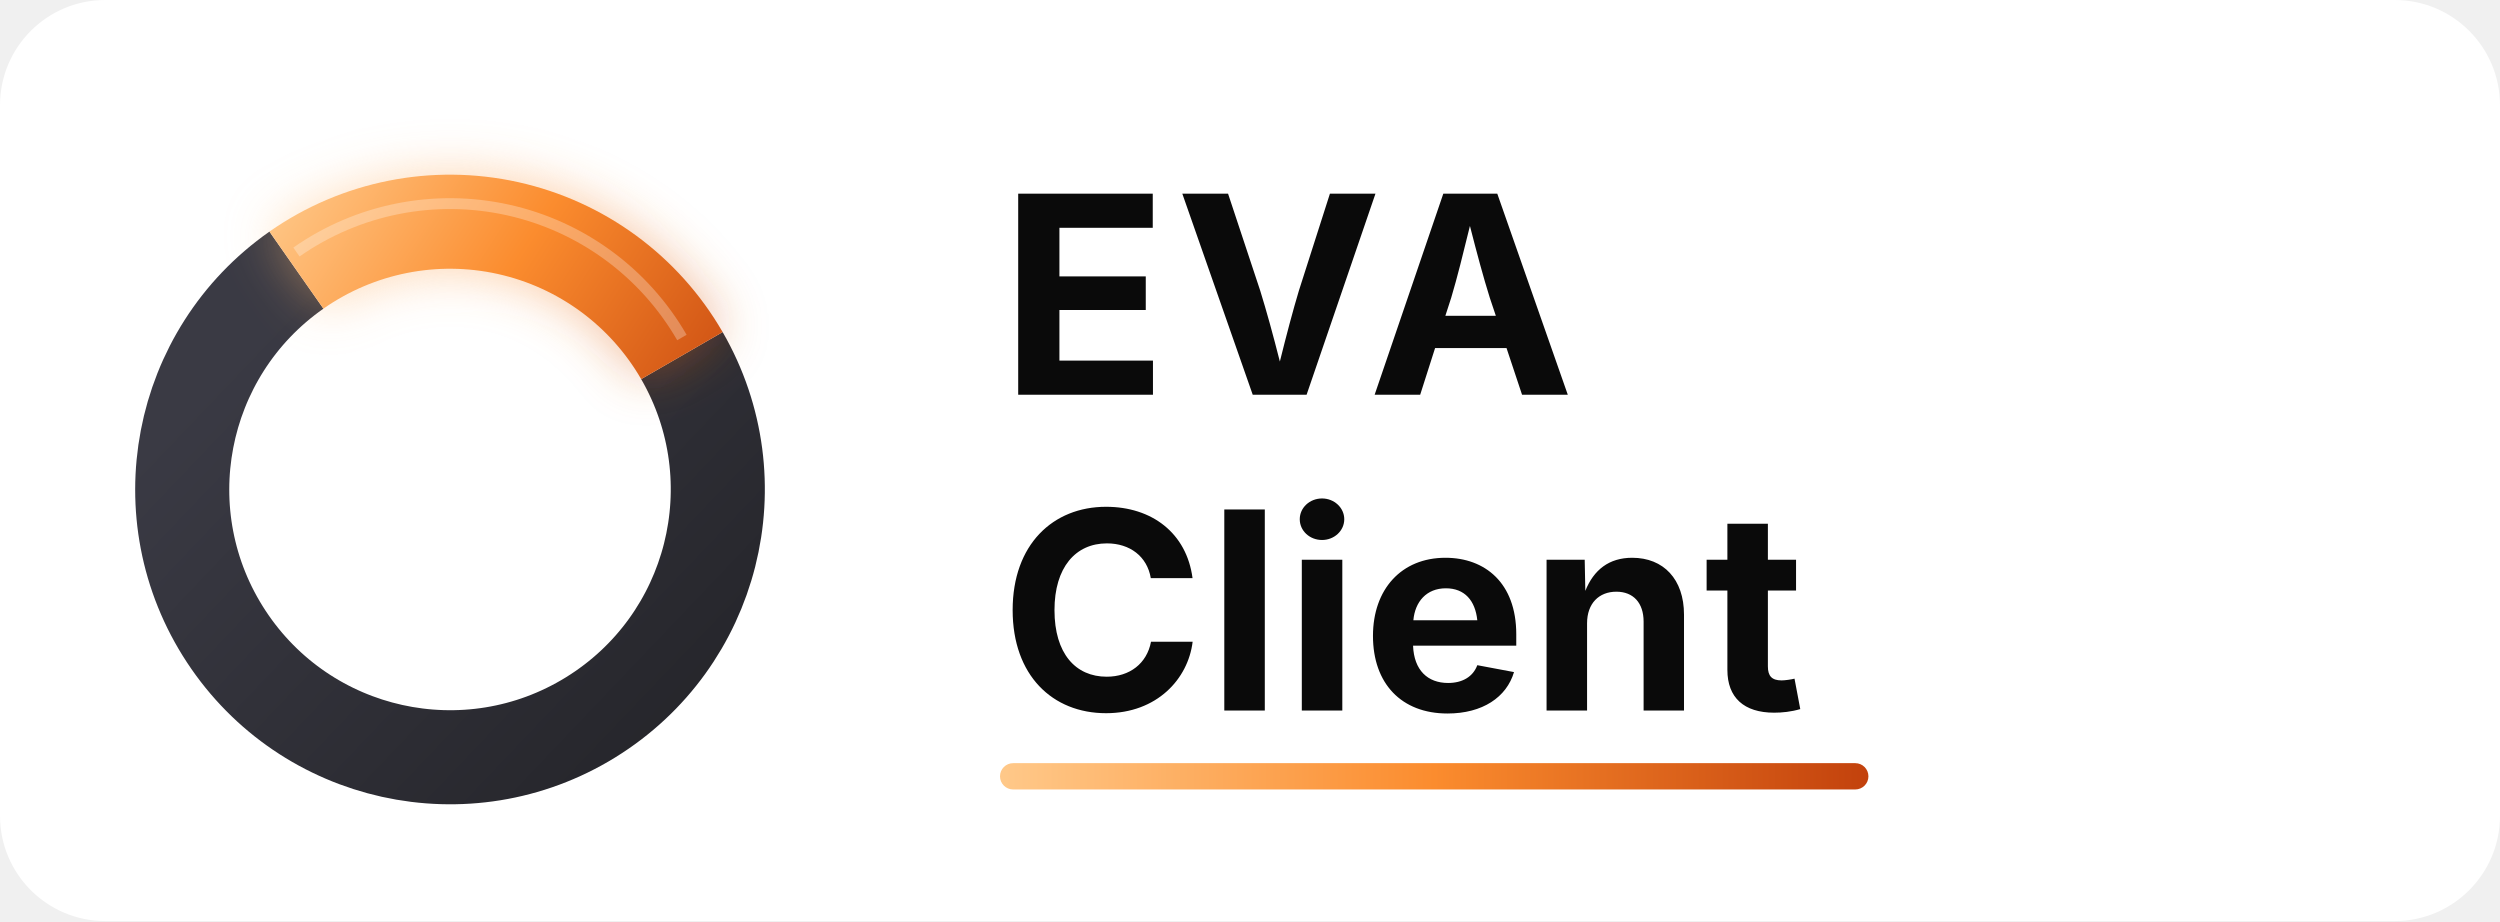
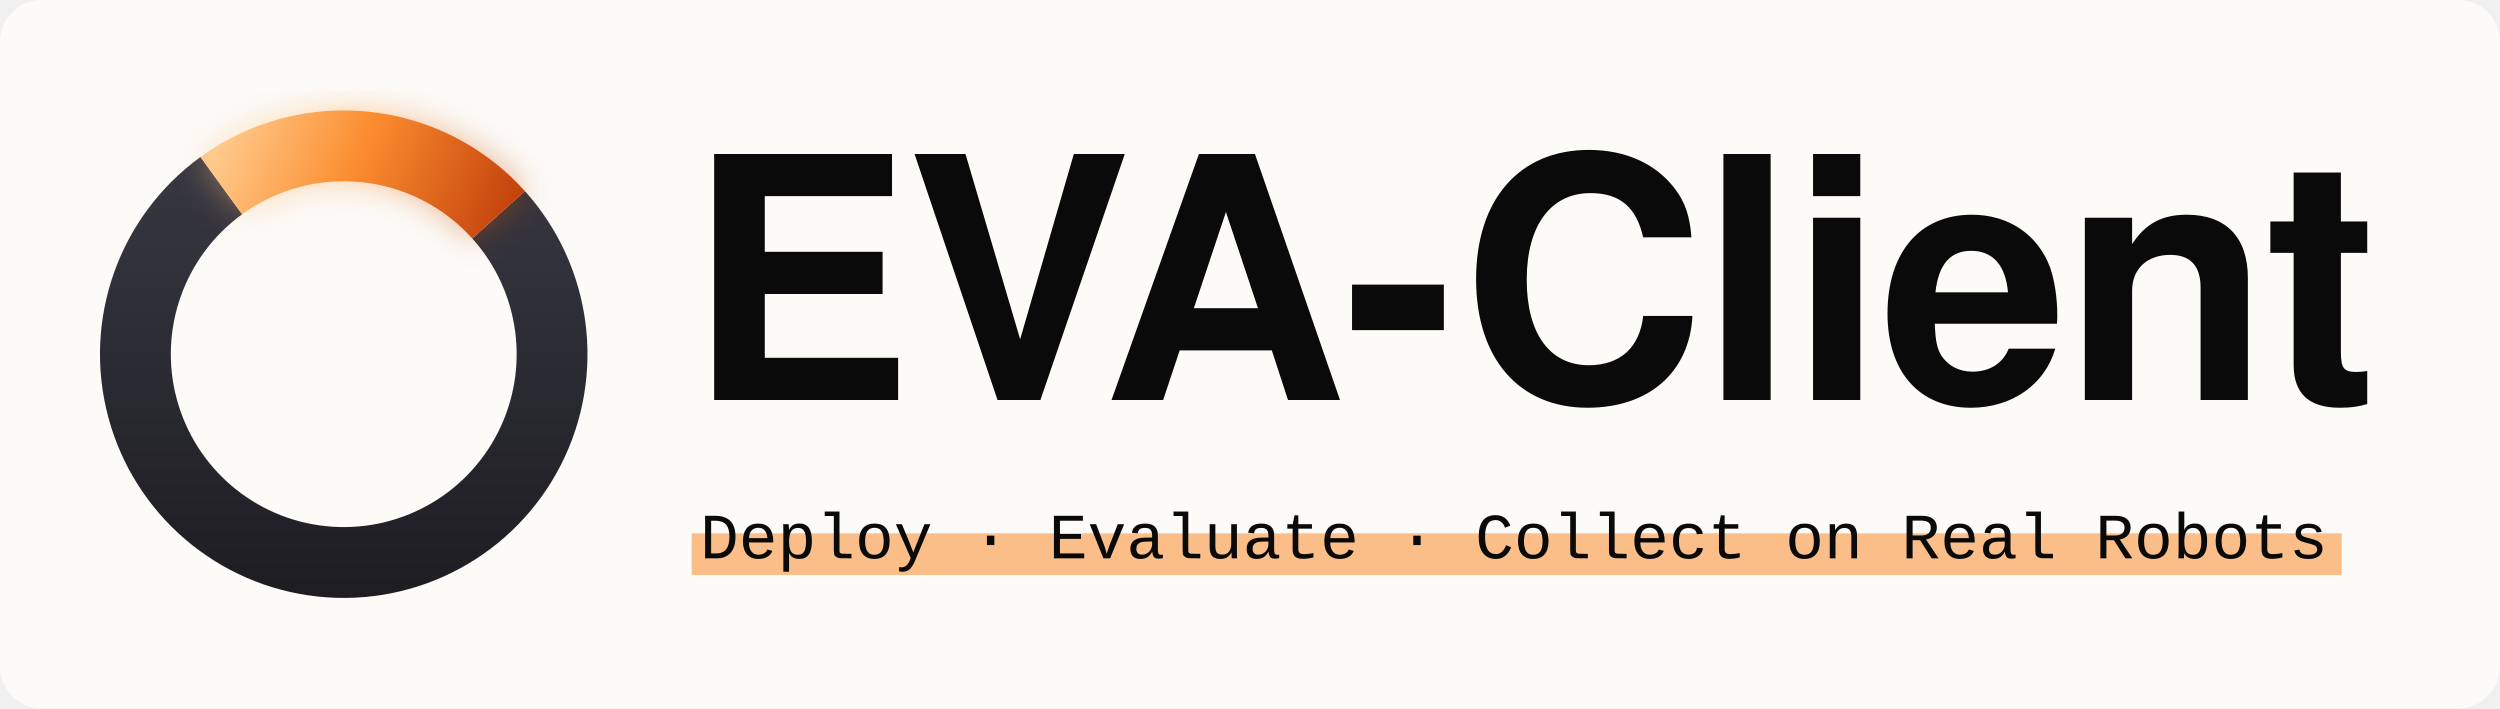
- <svg xmlns="http://www.w3.org/2000/svg" viewBox="0 0 380 140" role="img" aria-label="EVA Client">
+ <svg xmlns="http://www.w3.org/2000/svg" viewBox="0 0 1200 340" role="img" aria-label="EVA-Client: Deploy, Evaluate, Collect on Real Robots">
  <defs>
-     <linearGradient id="eva-piece" x1="70" y1="58" x2="196" y2="140" gradientUnits="userSpaceOnUse">
+     <linearGradient id="eva-piece" x1="106" y1="69" x2="239" y2="123" gradientUnits="userSpaceOnUse">
      <stop offset="0" stop-color="#FFC98A" />
      <stop offset="0.45" stop-color="#FB8C2E" />
      <stop offset="1" stop-color="#C2410C" />
    </linearGradient>
-     <linearGradient id="eva-base" x1="70" y1="90" x2="196" y2="210" gradientUnits="userSpaceOnUse">
+     <linearGradient id="eva-base" x1="0" y1="60" x2="0" y2="290" gradientUnits="userSpaceOnUse">
      <stop offset="0" stop-color="#3a3a44" />
-       <stop offset="1" stop-color="#242429" />
-     </linearGradient>
-     <linearGradient id="eva-underline" x1="0" y1="0" x2="1" y2="0">
-       <stop offset="0" stop-color="#FFC98A" />
-       <stop offset="0.5" stop-color="#FB8C2E" />
-       <stop offset="1" stop-color="#C2410C" />
+       <stop offset="1" stop-color="#1c1c21" />
    </linearGradient>
    <filter id="eva-glow" x="-80%" y="-80%" width="260%" height="260%">
-       <feGaussianBlur stdDeviation="7" />
+       <feGaussianBlur stdDeviation="8" />
    </filter>
  </defs>
-   <rect x="0" y="0" width="380" height="140" rx="16" fill="#ffffff" />
-   <g transform="translate(-2 4) scale(0.55)">
-     <path d="M 192.09 91.00 A 74 74 0 1 1 85.56 67.38" fill="none" stroke="url(#eva-base)" stroke-width="26" stroke-linecap="butt" />
-     <path d="M 85.56 67.38 A 74 74 0 0 1 192.09 91.00" fill="none" stroke="url(#eva-piece)" stroke-width="26" stroke-linecap="butt" opacity="0.45" filter="url(#eva-glow)" />
-     <path d="M 85.56 67.38 A 74 74 0 0 1 192.09 91.00" fill="none" stroke="url(#eva-piece)" stroke-width="26" stroke-linecap="butt" />
-     <path d="M 85.56 67.38 A 74 74 0 0 1 192.09 91.00" fill="none" stroke="#ffffff" stroke-opacity="0.28" stroke-width="3" stroke-linecap="butt" transform="translate(0 -5)" />
-   </g>
-   <g font-family="'Space Grotesk', 'Inter', ui-sans-serif, system-ui, -apple-system, BlinkMacSystemFont, 'Segoe UI', Helvetica, Arial, sans-serif" font-weight="700" fill="#0a0a0a">
-     <text x="152" y="60" font-size="42" letter-spacing="1.2">EVA</text>
-     <text x="152" y="108" font-size="42" letter-spacing="0.4">Client</text>
-   </g>
-   <rect x="152" y="116" width="132" height="4" rx="2" fill="url(#eva-underline)" />
+   <rect width="1200" height="340" rx="20" fill="#FCFBF8" />
+   <path d="M 239.31 103.09 A 100 100 0 1 1 106.22 89.10" fill="none" stroke="url(#eva-base)" stroke-width="34" />
+   <path d="M 106.22 89.10 A 100 100 0 0 1 239.31 103.09" fill="none" stroke="url(#eva-piece)" stroke-width="34" opacity="0.45" filter="url(#eva-glow)" />
+   <path d="M 106.22 89.10 A 100 100 0 0 1 239.31 103.09" fill="none" stroke="url(#eva-piece)" stroke-width="34" />
+   <text x="330" y="192" font-family="'Helvetica Neue', Helvetica, Arial, 'Inter', ui-sans-serif, system-ui, sans-serif" font-size="162" font-weight="700" letter-spacing="-2" fill="#0a0a0a">EVA-Client</text>
+   <rect x="332" y="256" width="792" height="20" fill="#FB8C2E" fill-opacity="0.55" />
+   <text x="336" y="268" font-family="'JetBrains Mono', 'SF Mono', SFMono-Regular, Menlo, Consolas, 'Liberation Mono', monospace" font-size="31" fill="#0a0a0a">Deploy · Evaluate · Collect on Real Robots</text>
</svg>
